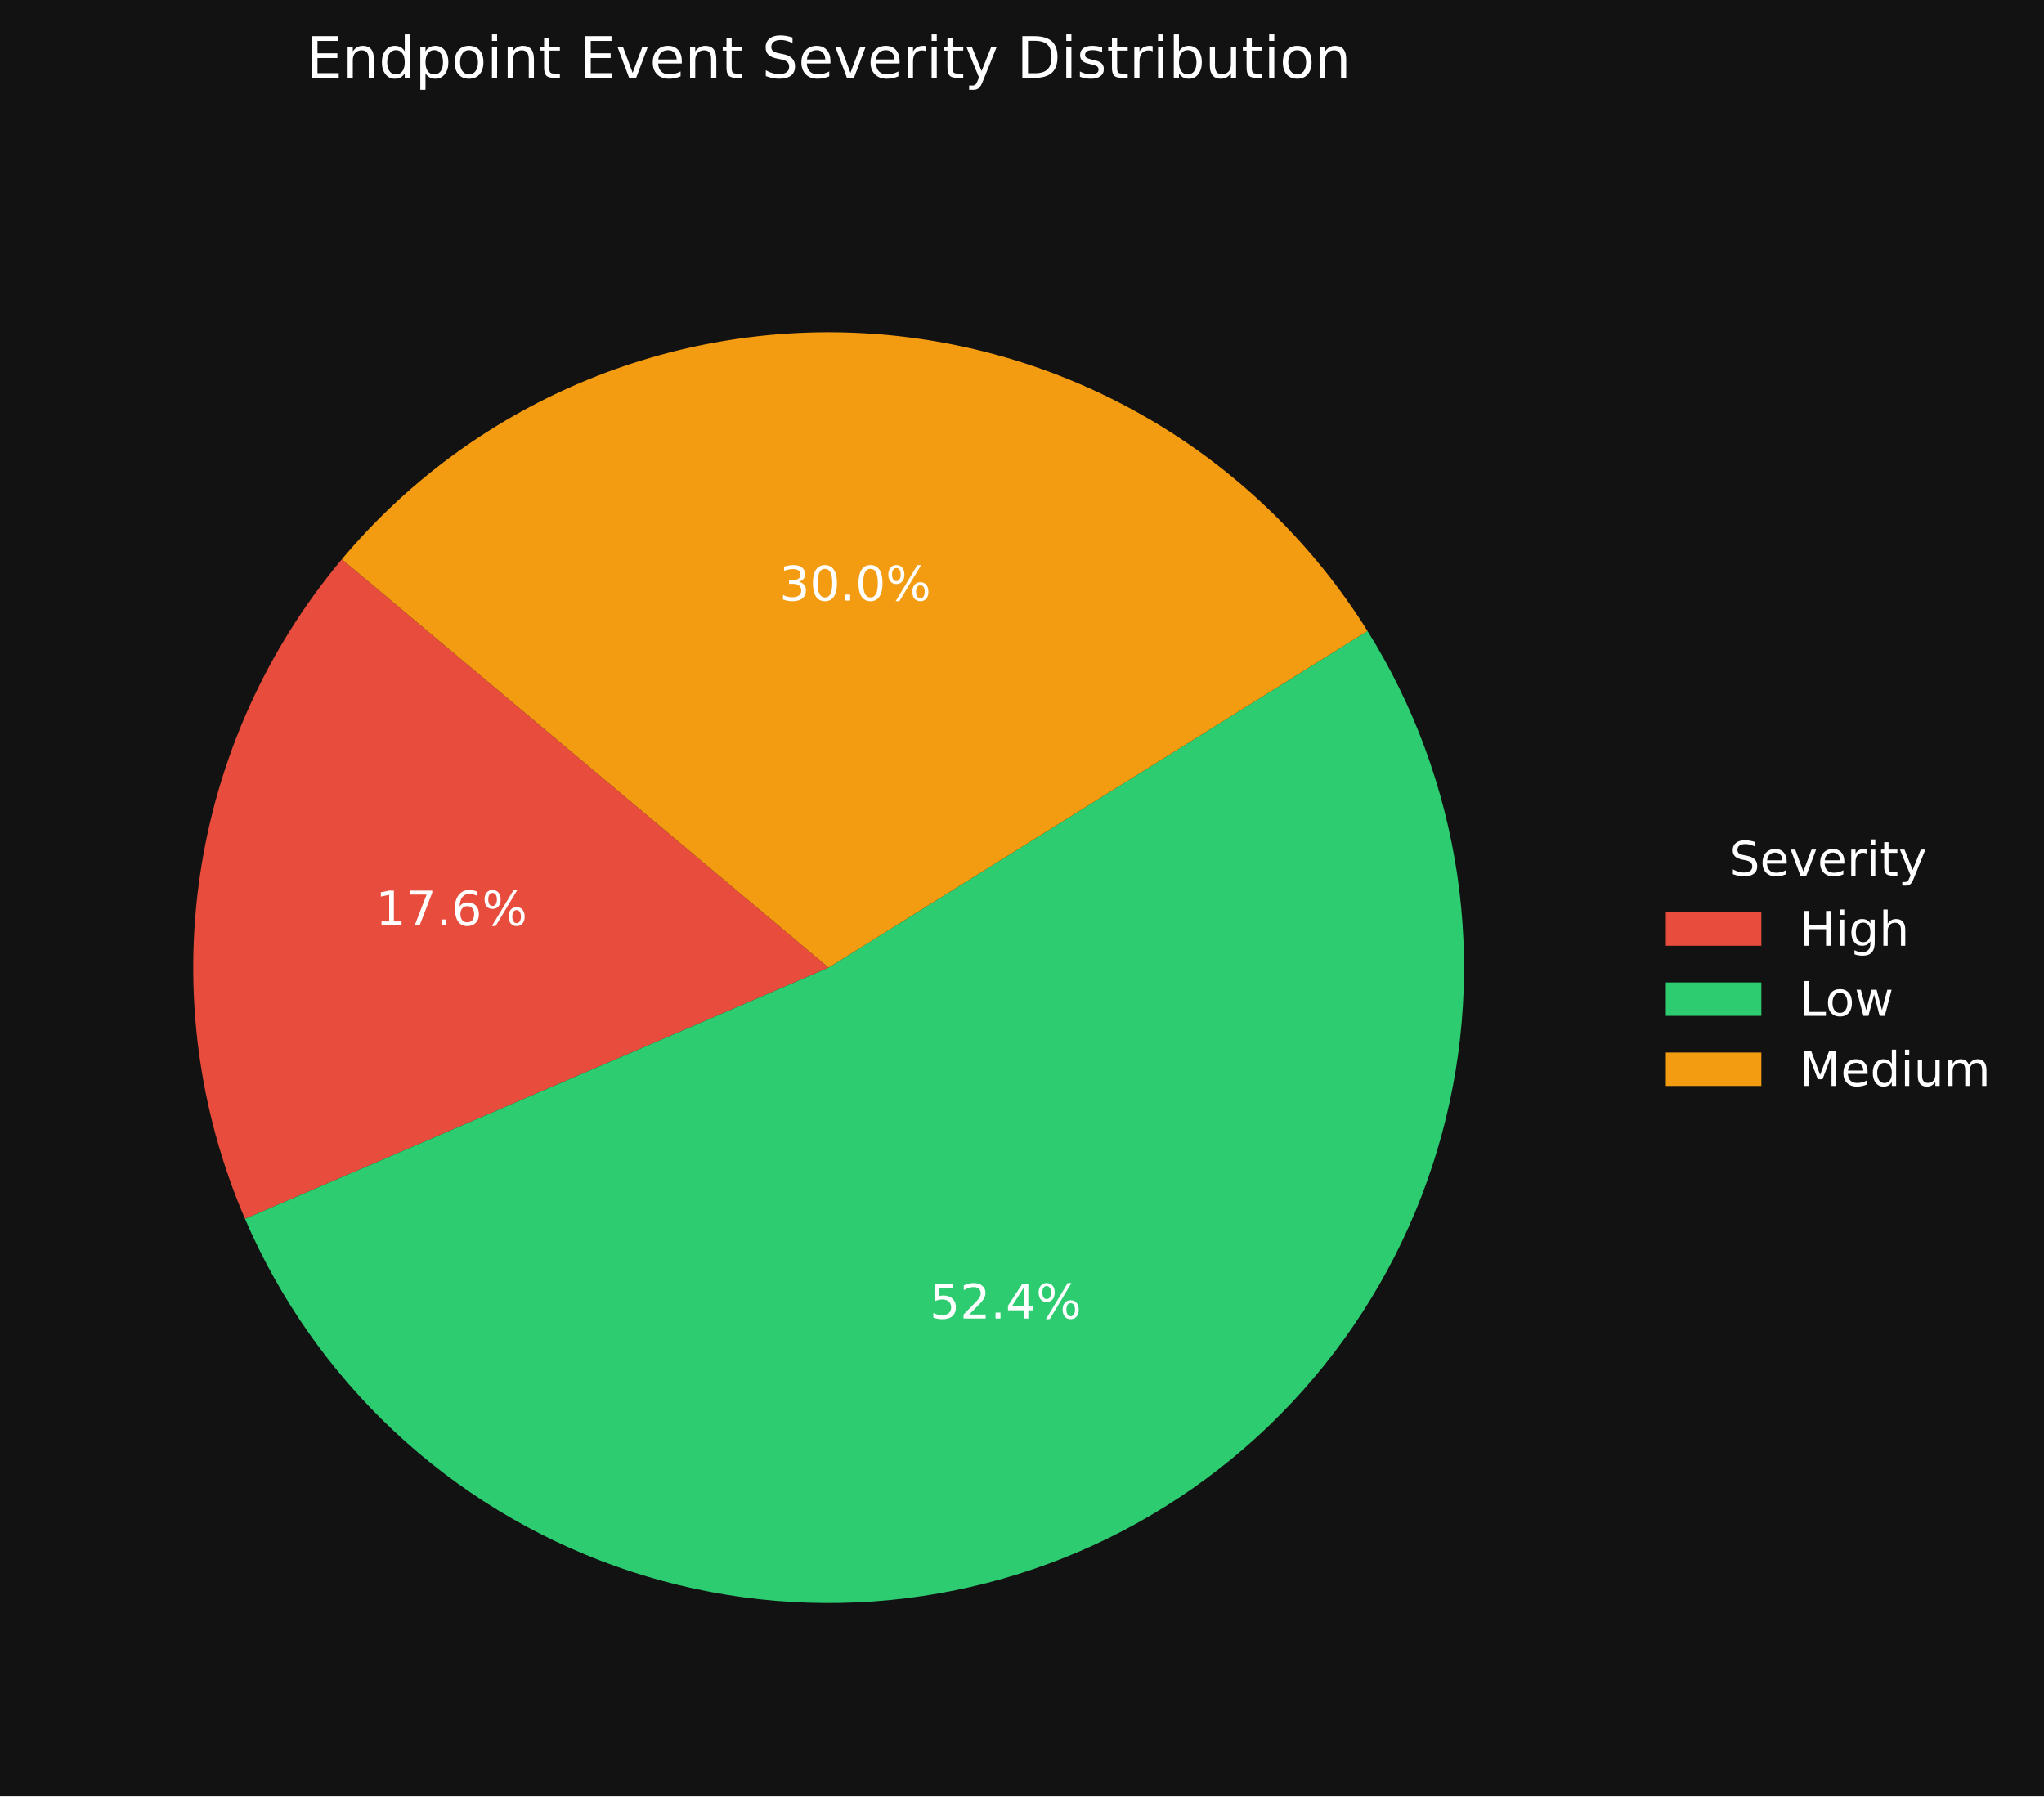
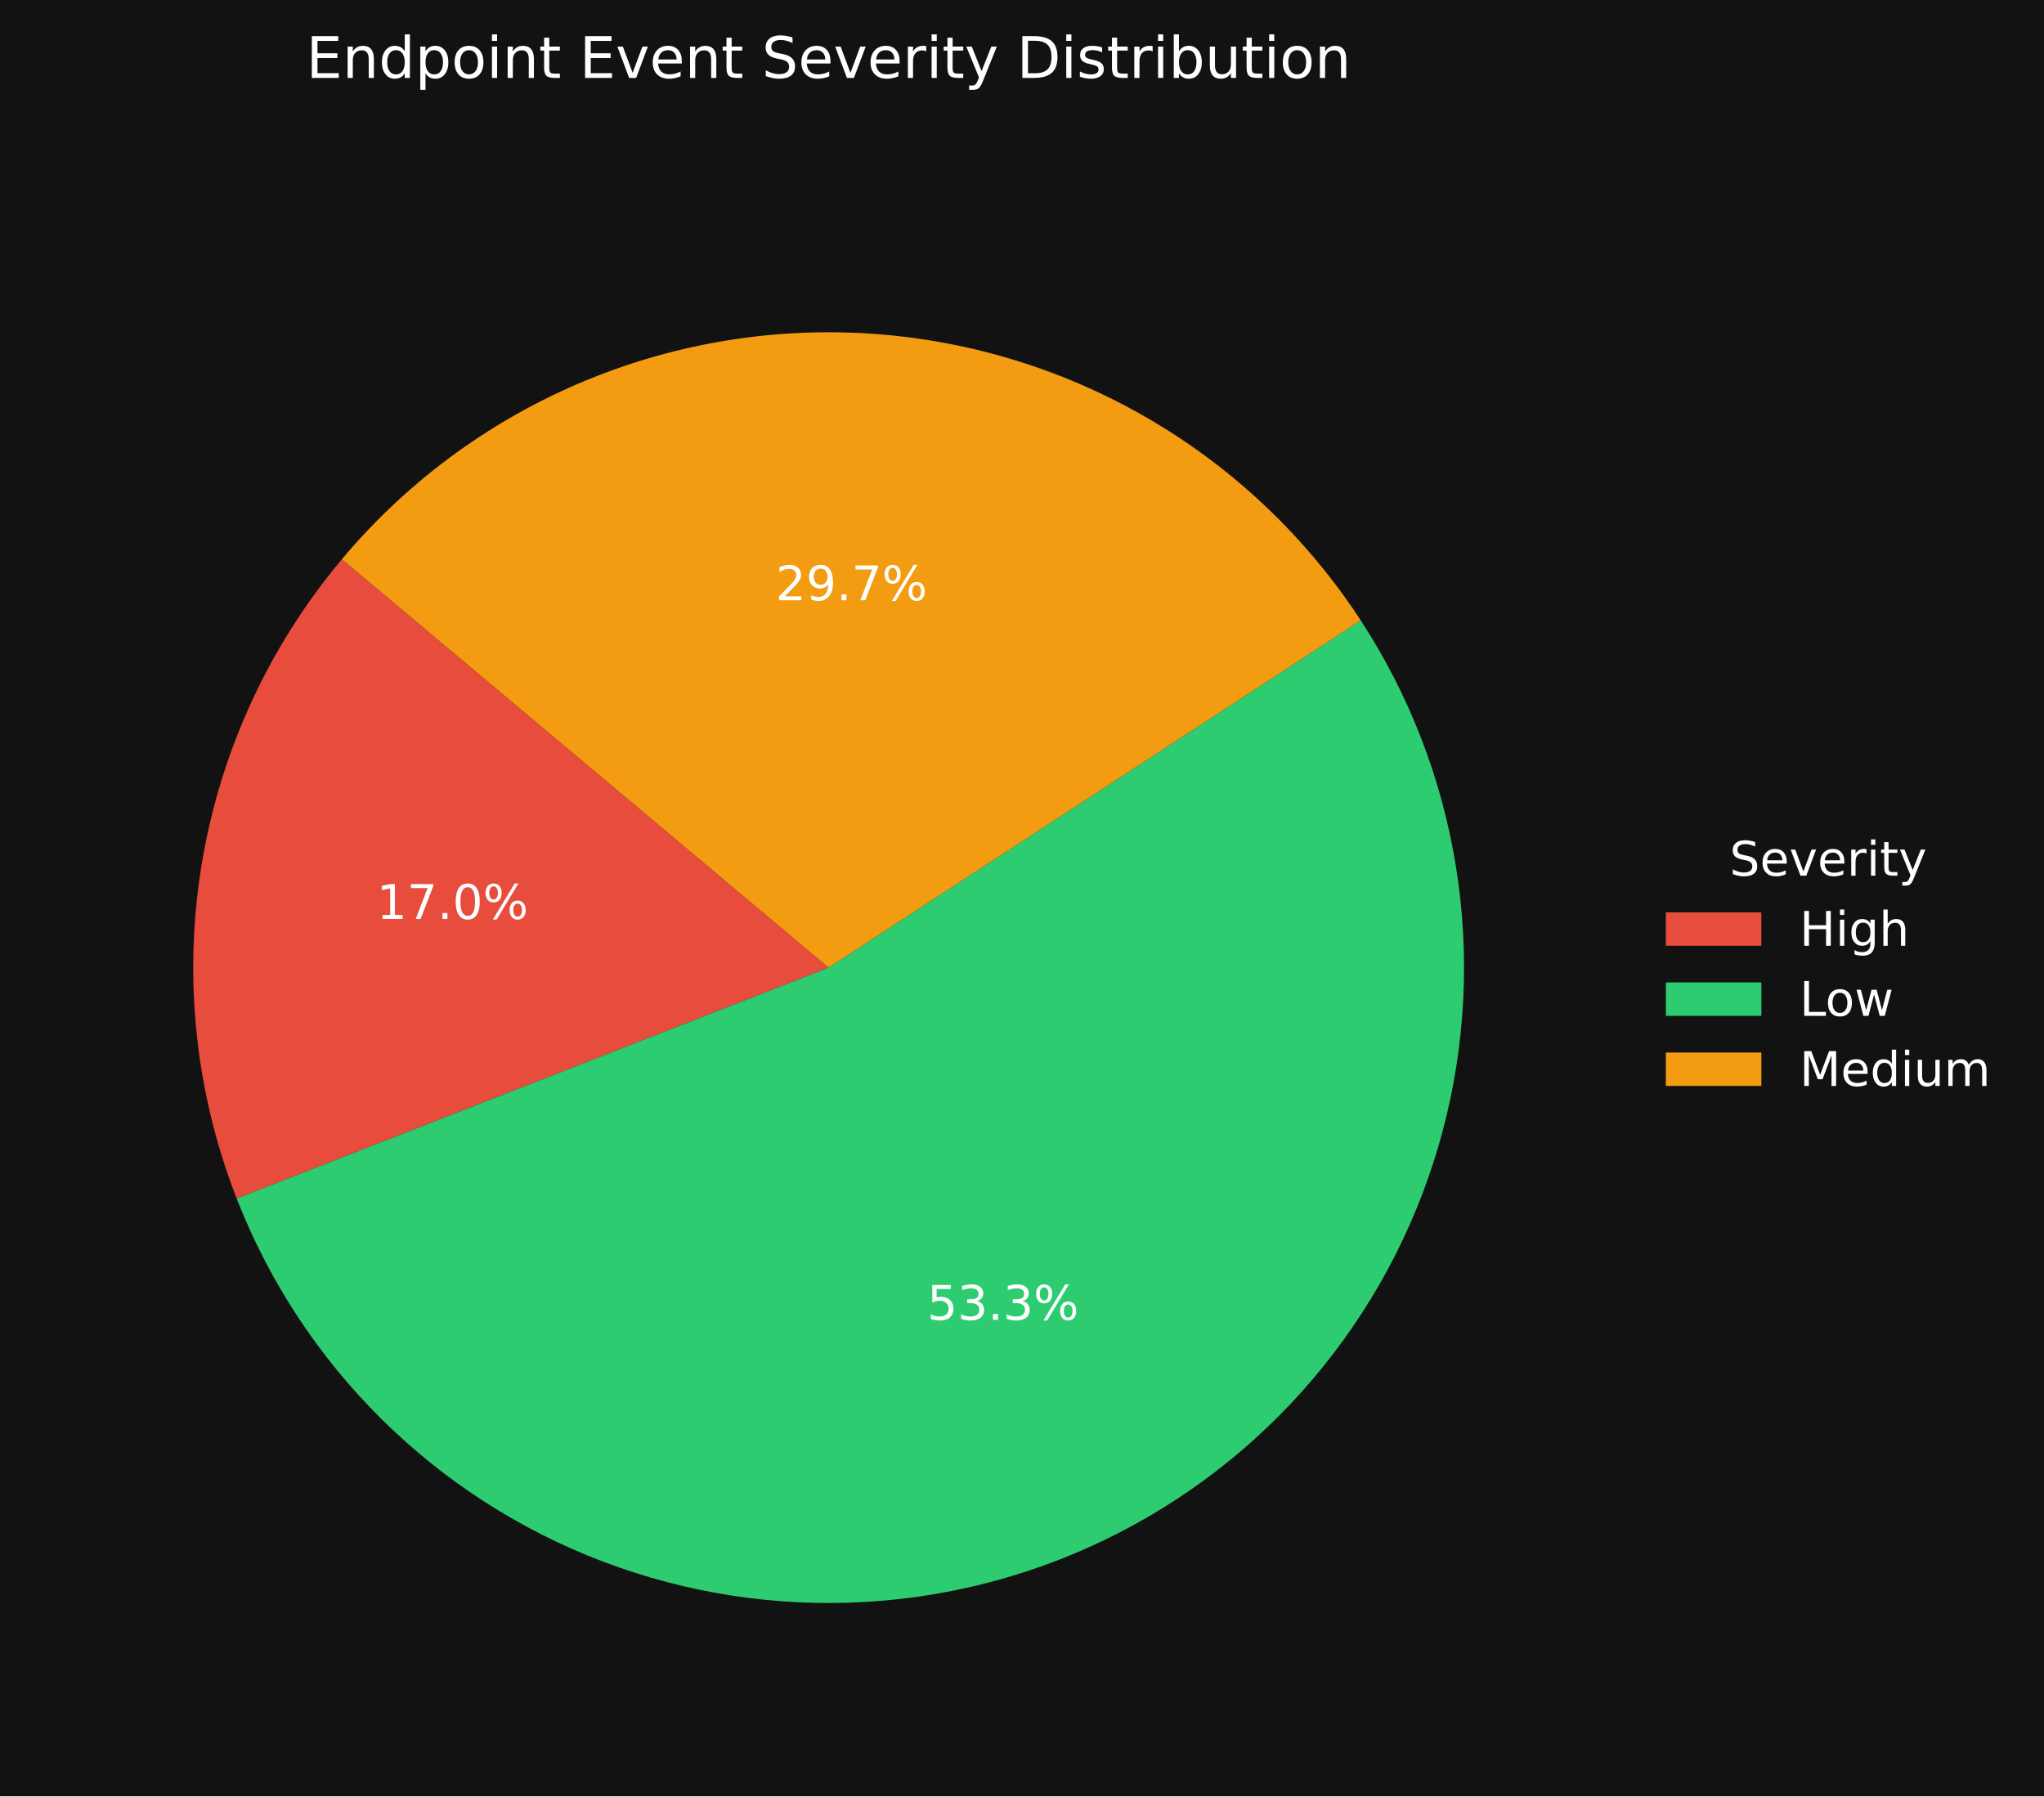
<svg xmlns="http://www.w3.org/2000/svg" xmlns:xlink="http://www.w3.org/1999/xlink" width="428.026pt" height="376.158pt" viewBox="0 0 428.026 376.158" version="1.1">
  <defs>
    <style type="text/css">*{stroke-linejoin: round; stroke-linecap: butt}</style>
  </defs>
  <g id="figure_1">
    <g id="patch_1">
      <path d="M 0 376.158  L 428.026 376.158  L 428.026 -0  L 0 -0  z " style="fill: #121212" />
    </g>
    <g id="axes_1">
      <g id="patch_2">
-         <path d="M 71.593 117.111  C 55.748 135.995 45.458 158.916 41.876 183.305  C 38.294 207.694 41.56 232.605 51.306 255.247  L 173.52 202.638  z " style="fill: #e74c3c" />
+         <path d="M 71.593 117.111  C 56.249 135.398 46.105 157.481 42.229 181.035  C 38.354 204.59 40.887 228.759 49.563 250.998  L 173.52 202.638  z " style="fill: #e74c3c" />
      </g>
      <g id="patch_3">
-         <path d="M 51.306 255.247  C 58.551 272.078 69.196 287.232 82.571 299.757  C 95.946 312.283 111.765 321.911 129.034 328.037  C 146.304 334.164 164.654 336.657 182.932 335.361  C 201.21 334.065 219.025 329.006 235.257 320.504  C 251.489 312.002 265.791 300.238 277.265 285.95  C 288.738 271.663 297.138 255.158 301.935 237.473  C 306.732 219.788 307.825 201.302 305.145 183.175  C 302.464 165.048 296.068 147.669 286.358 132.129  L 173.52 202.638  z " style="fill: #2ecc71" />
+         <path d="M 49.563 250.998  C 56.334 268.351 66.673 284.091 79.911 297.196  C 93.149 310.301 108.992 320.482 126.413 327.076  C 143.834 333.671 162.448 336.535 181.045 335.481  C 199.643 334.428 217.814 329.48 234.378 320.96  C 250.943 312.44 265.535 300.536 277.209 286.02  C 288.882 271.504 297.378 254.697 302.145 236.69  C 306.912 218.683 307.845 199.874 304.883 181.483  C 301.922 163.093 295.131 145.528 284.952 129.927  L 173.52 202.638  z " style="fill: #2ecc71" />
      </g>
      <g id="patch_4">
-         <path d="M 286.358 132.129  C 275.231 114.323 260.047 99.401 242.049 88.587  C 224.051 77.773 203.747 71.371 182.802 69.906  C 161.856 68.442 140.858 71.955 121.531 80.159  C 102.204 88.363 85.09 101.027 71.593 117.111  L 173.52 202.638  z " style="fill: #f39c12" />
+         <path d="M 284.952 129.927  C 273.598 112.528 258.326 98.027 240.362 87.59  C 222.398 77.153 202.237 71.067 181.498 69.822  C 160.76 68.576 140.015 72.204 120.93 80.416  C 101.846 88.628 84.948 101.196 71.593 117.111  L 173.52 202.638  z " style="fill: #f39c12" />
      </g>
      <g id="matplotlib.axis_1" />
      <g id="matplotlib.axis_2" />
      <g id="text_1">
-         <g style="fill: #ffffff" transform="translate(78.65006 193.7974) scale(0.1 -0.1)">
+         <g style="fill: #ffffff" transform="translate(78.86204 192.4359) scale(0.1 -0.1)">
          <defs>
            <path id="DejaVuSans-31" d="M 794 531  L 1825 531  L 1825 4091  L 703 3866  L 703 4441  L 1819 4666  L 2450 4666  L 2450 531  L 3481 531  L 3481 0  L 794 0  L 794 531  z " transform="scale(0.015625)" />
            <path id="DejaVuSans-37" d="M 525 4666  L 3525 4666  L 3525 4397  L 1831 0  L 1172 0  L 2766 4134  L 525 4134  L 525 4666  z " transform="scale(0.015625)" />
            <path id="DejaVuSans-2e" d="M 684 794  L 1344 794  L 1344 0  L 684 0  L 684 794  z " transform="scale(0.015625)" />
-             <path id="DejaVuSans-36" d="M 2113 2584  Q 1688 2584 1439 2293  Q 1191 2003 1191 1497  Q 1191 994 1439 701  Q 1688 409 2113 409  Q 2538 409 2786 701  Q 3034 994 3034 1497  Q 3034 2003 2786 2293  Q 2538 2584 2113 2584  z M 3366 4563  L 3366 3988  Q 3128 4100 2886 4159  Q 2644 4219 2406 4219  Q 1781 4219 1451 3797  Q 1122 3375 1075 2522  Q 1259 2794 1537 2939  Q 1816 3084 2150 3084  Q 2853 3084 3261 2657  Q 3669 2231 3669 1497  Q 3669 778 3244 343  Q 2819 -91 2113 -91  Q 1303 -91 875 529  Q 447 1150 447 2328  Q 447 3434 972 4092  Q 1497 4750 2381 4750  Q 2619 4750 2861 4703  Q 3103 4656 3366 4563  z " transform="scale(0.015625)" />
+             <path id="DejaVuSans-30" d="M 2034 4250  Q 1547 4250 1301 3770  Q 1056 3291 1056 2328  Q 1056 1369 1301 889  Q 1547 409 2034 409  Q 2525 409 2770 889  Q 3016 1369 3016 2328  Q 3016 3291 2770 3770  Q 2525 4250 2034 4250  z M 2034 4750  Q 2819 4750 3233 4129  Q 3647 3509 3647 2328  Q 3647 1150 3233 529  Q 2819 -91 2034 -91  Q 1250 -91 836 529  Q 422 1150 422 2328  Q 422 3509 836 4129  Q 1250 4750 2034 4750  z " transform="scale(0.015625)" />
            <path id="DejaVuSans-25" d="M 4653 2053  Q 4381 2053 4226 1822  Q 4072 1591 4072 1178  Q 4072 772 4226 539  Q 4381 306 4653 306  Q 4919 306 5073 539  Q 5228 772 5228 1178  Q 5228 1588 5073 1820  Q 4919 2053 4653 2053  z M 4653 2450  Q 5147 2450 5437 2106  Q 5728 1763 5728 1178  Q 5728 594 5436 251  Q 5144 -91 4653 -91  Q 4153 -91 3862 251  Q 3572 594 3572 1178  Q 3572 1766 3864 2108  Q 4156 2450 4653 2450  z M 1428 4353  Q 1159 4353 1004 4120  Q 850 3888 850 3481  Q 850 3069 1003 2837  Q 1156 2606 1428 2606  Q 1700 2606 1854 2837  Q 2009 3069 2009 3481  Q 2009 3884 1853 4118  Q 1697 4353 1428 4353  z M 4250 4750  L 4750 4750  L 1831 -91  L 1331 -91  L 4250 4750  z M 1428 4750  Q 1922 4750 2215 4408  Q 2509 4066 2509 3481  Q 2509 2891 2217 2550  Q 1925 2209 1428 2209  Q 931 2209 642 2551  Q 353 2894 353 3481  Q 353 4063 643 4406  Q 934 4750 1428 4750  z " transform="scale(0.015625)" />
          </defs>
          <use xlink:href="#DejaVuSans-31" />
          <use xlink:href="#DejaVuSans-37" transform="translate(63.62305 0)" />
          <use xlink:href="#DejaVuSans-2e" transform="translate(127.2461 0)" />
-           <use xlink:href="#DejaVuSans-36" transform="translate(159.0332 0)" />
+           <use xlink:href="#DejaVuSans-30" transform="translate(159.0332 0)" />
          <use xlink:href="#DejaVuSans-25" transform="translate(222.6562 0)" />
        </g>
      </g>
      <g id="text_2">
-         <g style="fill: #ffffff" transform="translate(194.6788 276.1171) scale(0.1 -0.1)">
+         <g style="fill: #ffffff" transform="translate(194.1514 276.3909) scale(0.1 -0.1)">
          <defs>
            <path id="DejaVuSans-35" d="M 691 4666  L 3169 4666  L 3169 4134  L 1269 4134  L 1269 2991  Q 1406 3038 1543 3061  Q 1681 3084 1819 3084  Q 2600 3084 3056 2656  Q 3513 2228 3513 1497  Q 3513 744 3044 326  Q 2575 -91 1722 -91  Q 1428 -91 1123 -41  Q 819 9 494 109  L 494 744  Q 775 591 1075 516  Q 1375 441 1709 441  Q 2250 441 2565 725  Q 2881 1009 2881 1497  Q 2881 1984 2565 2268  Q 2250 2553 1709 2553  Q 1456 2553 1204 2497  Q 953 2441 691 2322  L 691 4666  z " transform="scale(0.015625)" />
-             <path id="DejaVuSans-32" d="M 1228 531  L 3431 531  L 3431 0  L 469 0  L 469 531  Q 828 903 1448 1529  Q 2069 2156 2228 2338  Q 2531 2678 2651 2914  Q 2772 3150 2772 3378  Q 2772 3750 2511 3984  Q 2250 4219 1831 4219  Q 1534 4219 1204 4116  Q 875 4013 500 3803  L 500 4441  Q 881 4594 1212 4672  Q 1544 4750 1819 4750  Q 2544 4750 2975 4387  Q 3406 4025 3406 3419  Q 3406 3131 3298 2873  Q 3191 2616 2906 2266  Q 2828 2175 2409 1742  Q 1991 1309 1228 531  z " transform="scale(0.015625)" />
-             <path id="DejaVuSans-34" d="M 2419 4116  L 825 1625  L 2419 1625  L 2419 4116  z M 2253 4666  L 3047 4666  L 3047 1625  L 3713 1625  L 3713 1100  L 3047 1100  L 3047 0  L 2419 0  L 2419 1100  L 313 1100  L 313 1709  L 2253 4666  z " transform="scale(0.015625)" />
+             <path id="DejaVuSans-33" d="M 2597 2516  Q 3050 2419 3304 2112  Q 3559 1806 3559 1356  Q 3559 666 3084 287  Q 2609 -91 1734 -91  Q 1441 -91 1130 -33  Q 819 25 488 141  L 488 750  Q 750 597 1062 519  Q 1375 441 1716 441  Q 2309 441 2620 675  Q 2931 909 2931 1356  Q 2931 1769 2642 2001  Q 2353 2234 1838 2234  L 1294 2234  L 1294 2753  L 1863 2753  Q 2328 2753 2575 2939  Q 2822 3125 2822 3475  Q 2822 3834 2567 4026  Q 2313 4219 1838 4219  Q 1578 4219 1281 4162  Q 984 4106 628 3988  L 628 4550  Q 988 4650 1302 4700  Q 1616 4750 1894 4750  Q 2613 4750 3031 4423  Q 3450 4097 3450 3541  Q 3450 3153 3228 2886  Q 3006 2619 2597 2516  z " transform="scale(0.015625)" />
          </defs>
          <use xlink:href="#DejaVuSans-35" />
-           <use xlink:href="#DejaVuSans-32" transform="translate(63.62305 0)" />
+           <use xlink:href="#DejaVuSans-33" transform="translate(63.62305 0)" />
          <use xlink:href="#DejaVuSans-2e" transform="translate(127.2461 0)" />
-           <use xlink:href="#DejaVuSans-34" transform="translate(159.0332 0)" />
+           <use xlink:href="#DejaVuSans-33" transform="translate(159.0332 0)" />
          <use xlink:href="#DejaVuSans-25" transform="translate(222.6562 0)" />
        </g>
      </g>
      <g id="text_3">
-         <g style="fill: #ffffff" transform="translate(163.2053 125.7584) scale(0.1 -0.1)">
+         <g style="fill: #ffffff" transform="translate(162.4232 125.7075) scale(0.1 -0.1)">
          <defs>
-             <path id="DejaVuSans-33" d="M 2597 2516  Q 3050 2419 3304 2112  Q 3559 1806 3559 1356  Q 3559 666 3084 287  Q 2609 -91 1734 -91  Q 1441 -91 1130 -33  Q 819 25 488 141  L 488 750  Q 750 597 1062 519  Q 1375 441 1716 441  Q 2309 441 2620 675  Q 2931 909 2931 1356  Q 2931 1769 2642 2001  Q 2353 2234 1838 2234  L 1294 2234  L 1294 2753  L 1863 2753  Q 2328 2753 2575 2939  Q 2822 3125 2822 3475  Q 2822 3834 2567 4026  Q 2313 4219 1838 4219  Q 1578 4219 1281 4162  Q 984 4106 628 3988  L 628 4550  Q 988 4650 1302 4700  Q 1616 4750 1894 4750  Q 2613 4750 3031 4423  Q 3450 4097 3450 3541  Q 3450 3153 3228 2886  Q 3006 2619 2597 2516  z " transform="scale(0.015625)" />
-             <path id="DejaVuSans-30" d="M 2034 4250  Q 1547 4250 1301 3770  Q 1056 3291 1056 2328  Q 1056 1369 1301 889  Q 1547 409 2034 409  Q 2525 409 2770 889  Q 3016 1369 3016 2328  Q 3016 3291 2770 3770  Q 2525 4250 2034 4250  z M 2034 4750  Q 2819 4750 3233 4129  Q 3647 3509 3647 2328  Q 3647 1150 3233 529  Q 2819 -91 2034 -91  Q 1250 -91 836 529  Q 422 1150 422 2328  Q 422 3509 836 4129  Q 1250 4750 2034 4750  z " transform="scale(0.015625)" />
+             <path id="DejaVuSans-32" d="M 1228 531  L 3431 531  L 3431 0  L 469 0  L 469 531  Q 828 903 1448 1529  Q 2069 2156 2228 2338  Q 2531 2678 2651 2914  Q 2772 3150 2772 3378  Q 2772 3750 2511 3984  Q 2250 4219 1831 4219  Q 1534 4219 1204 4116  Q 875 4013 500 3803  L 500 4441  Q 881 4594 1212 4672  Q 1544 4750 1819 4750  Q 2544 4750 2975 4387  Q 3406 4025 3406 3419  Q 3406 3131 3298 2873  Q 3191 2616 2906 2266  Q 2828 2175 2409 1742  Q 1991 1309 1228 531  z " transform="scale(0.015625)" />
+             <path id="DejaVuSans-39" d="M 703 97  L 703 672  Q 941 559 1184 500  Q 1428 441 1663 441  Q 2288 441 2617 861  Q 2947 1281 2994 2138  Q 2813 1869 2534 1725  Q 2256 1581 1919 1581  Q 1219 1581 811 2004  Q 403 2428 403 3163  Q 403 3881 828 4315  Q 1253 4750 1959 4750  Q 2769 4750 3195 4129  Q 3622 3509 3622 2328  Q 3622 1225 3098 567  Q 2575 -91 1691 -91  Q 1453 -91 1209 -44  Q 966 3 703 97  z M 1959 2075  Q 2384 2075 2632 2365  Q 2881 2656 2881 3163  Q 2881 3666 2632 3958  Q 2384 4250 1959 4250  Q 1534 4250 1286 3958  Q 1038 3666 1038 3163  Q 1038 2656 1286 2365  Q 1534 2075 1959 2075  z " transform="scale(0.015625)" />
          </defs>
-           <use xlink:href="#DejaVuSans-33" />
-           <use xlink:href="#DejaVuSans-30" transform="translate(63.62305 0)" />
+           <use xlink:href="#DejaVuSans-32" />
+           <use xlink:href="#DejaVuSans-39" transform="translate(63.62305 0)" />
          <use xlink:href="#DejaVuSans-2e" transform="translate(127.2461 0)" />
-           <use xlink:href="#DejaVuSans-30" transform="translate(159.0332 0)" />
+           <use xlink:href="#DejaVuSans-37" transform="translate(159.0332 0)" />
          <use xlink:href="#DejaVuSans-25" transform="translate(222.6562 0)" />
        </g>
      </g>
      <g id="text_4">
        <g style="fill: #ffffff" transform="translate(64.12219 16.31812) scale(0.12 -0.12)">
          <defs>
            <path id="DejaVuSans-45" d="M 628 4666  L 3578 4666  L 3578 4134  L 1259 4134  L 1259 2753  L 3481 2753  L 3481 2222  L 1259 2222  L 1259 531  L 3634 531  L 3634 0  L 628 0  L 628 4666  z " transform="scale(0.015625)" />
            <path id="DejaVuSans-6e" d="M 3513 2113  L 3513 0  L 2938 0  L 2938 2094  Q 2938 2591 2744 2837  Q 2550 3084 2163 3084  Q 1697 3084 1428 2787  Q 1159 2491 1159 1978  L 1159 0  L 581 0  L 581 3500  L 1159 3500  L 1159 2956  Q 1366 3272 1645 3428  Q 1925 3584 2291 3584  Q 2894 3584 3203 3211  Q 3513 2838 3513 2113  z " transform="scale(0.015625)" />
            <path id="DejaVuSans-64" d="M 2906 2969  L 2906 4863  L 3481 4863  L 3481 0  L 2906 0  L 2906 525  Q 2725 213 2448 61  Q 2172 -91 1784 -91  Q 1150 -91 751 415  Q 353 922 353 1747  Q 353 2572 751 3078  Q 1150 3584 1784 3584  Q 2172 3584 2448 3432  Q 2725 3281 2906 2969  z M 947 1747  Q 947 1113 1208 752  Q 1469 391 1925 391  Q 2381 391 2643 752  Q 2906 1113 2906 1747  Q 2906 2381 2643 2742  Q 2381 3103 1925 3103  Q 1469 3103 1208 2742  Q 947 2381 947 1747  z " transform="scale(0.015625)" />
            <path id="DejaVuSans-70" d="M 1159 525  L 1159 -1331  L 581 -1331  L 581 3500  L 1159 3500  L 1159 2969  Q 1341 3281 1617 3432  Q 1894 3584 2278 3584  Q 2916 3584 3314 3078  Q 3713 2572 3713 1747  Q 3713 922 3314 415  Q 2916 -91 2278 -91  Q 1894 -91 1617 61  Q 1341 213 1159 525  z M 3116 1747  Q 3116 2381 2855 2742  Q 2594 3103 2138 3103  Q 1681 3103 1420 2742  Q 1159 2381 1159 1747  Q 1159 1113 1420 752  Q 1681 391 2138 391  Q 2594 391 2855 752  Q 3116 1113 3116 1747  z " transform="scale(0.015625)" />
            <path id="DejaVuSans-6f" d="M 1959 3097  Q 1497 3097 1228 2736  Q 959 2375 959 1747  Q 959 1119 1226 758  Q 1494 397 1959 397  Q 2419 397 2687 759  Q 2956 1122 2956 1747  Q 2956 2369 2687 2733  Q 2419 3097 1959 3097  z M 1959 3584  Q 2709 3584 3137 3096  Q 3566 2609 3566 1747  Q 3566 888 3137 398  Q 2709 -91 1959 -91  Q 1206 -91 779 398  Q 353 888 353 1747  Q 353 2609 779 3096  Q 1206 3584 1959 3584  z " transform="scale(0.015625)" />
            <path id="DejaVuSans-69" d="M 603 3500  L 1178 3500  L 1178 0  L 603 0  L 603 3500  z M 603 4863  L 1178 4863  L 1178 4134  L 603 4134  L 603 4863  z " transform="scale(0.015625)" />
            <path id="DejaVuSans-74" d="M 1172 4494  L 1172 3500  L 2356 3500  L 2356 3053  L 1172 3053  L 1172 1153  Q 1172 725 1289 603  Q 1406 481 1766 481  L 2356 481  L 2356 0  L 1766 0  Q 1100 0 847 248  Q 594 497 594 1153  L 594 3053  L 172 3053  L 172 3500  L 594 3500  L 594 4494  L 1172 4494  z " transform="scale(0.015625)" />
            <path id="DejaVuSans-20" transform="scale(0.015625)" />
            <path id="DejaVuSans-76" d="M 191 3500  L 800 3500  L 1894 563  L 2988 3500  L 3597 3500  L 2284 0  L 1503 0  L 191 3500  z " transform="scale(0.015625)" />
            <path id="DejaVuSans-65" d="M 3597 1894  L 3597 1613  L 953 1613  Q 991 1019 1311 708  Q 1631 397 2203 397  Q 2534 397 2845 478  Q 3156 559 3463 722  L 3463 178  Q 3153 47 2828 -22  Q 2503 -91 2169 -91  Q 1331 -91 842 396  Q 353 884 353 1716  Q 353 2575 817 3079  Q 1281 3584 2069 3584  Q 2775 3584 3186 3129  Q 3597 2675 3597 1894  z M 3022 2063  Q 3016 2534 2758 2815  Q 2500 3097 2075 3097  Q 1594 3097 1305 2825  Q 1016 2553 972 2059  L 3022 2063  z " transform="scale(0.015625)" />
            <path id="DejaVuSans-53" d="M 3425 4513  L 3425 3897  Q 3066 4069 2747 4153  Q 2428 4238 2131 4238  Q 1616 4238 1336 4038  Q 1056 3838 1056 3469  Q 1056 3159 1242 3001  Q 1428 2844 1947 2747  L 2328 2669  Q 3034 2534 3370 2195  Q 3706 1856 3706 1288  Q 3706 609 3251 259  Q 2797 -91 1919 -91  Q 1588 -91 1214 -16  Q 841 59 441 206  L 441 856  Q 825 641 1194 531  Q 1563 422 1919 422  Q 2459 422 2753 634  Q 3047 847 3047 1241  Q 3047 1584 2836 1778  Q 2625 1972 2144 2069  L 1759 2144  Q 1053 2284 737 2584  Q 422 2884 422 3419  Q 422 4038 858 4394  Q 1294 4750 2059 4750  Q 2388 4750 2728 4690  Q 3069 4631 3425 4513  z " transform="scale(0.015625)" />
            <path id="DejaVuSans-72" d="M 2631 2963  Q 2534 3019 2420 3045  Q 2306 3072 2169 3072  Q 1681 3072 1420 2755  Q 1159 2438 1159 1844  L 1159 0  L 581 0  L 581 3500  L 1159 3500  L 1159 2956  Q 1341 3275 1631 3429  Q 1922 3584 2338 3584  Q 2397 3584 2469 3576  Q 2541 3569 2628 3553  L 2631 2963  z " transform="scale(0.015625)" />
            <path id="DejaVuSans-79" d="M 2059 -325  Q 1816 -950 1584 -1140  Q 1353 -1331 966 -1331  L 506 -1331  L 506 -850  L 844 -850  Q 1081 -850 1212 -737  Q 1344 -625 1503 -206  L 1606 56  L 191 3500  L 800 3500  L 1894 763  L 2988 3500  L 3597 3500  L 2059 -325  z " transform="scale(0.015625)" />
            <path id="DejaVuSans-44" d="M 1259 4147  L 1259 519  L 2022 519  Q 2988 519 3436 956  Q 3884 1394 3884 2338  Q 3884 3275 3436 3711  Q 2988 4147 2022 4147  L 1259 4147  z M 628 4666  L 1925 4666  Q 3281 4666 3915 4102  Q 4550 3538 4550 2338  Q 4550 1131 3912 565  Q 3275 0 1925 0  L 628 0  L 628 4666  z " transform="scale(0.015625)" />
            <path id="DejaVuSans-73" d="M 2834 3397  L 2834 2853  Q 2591 2978 2328 3040  Q 2066 3103 1784 3103  Q 1356 3103 1142 2972  Q 928 2841 928 2578  Q 928 2378 1081 2264  Q 1234 2150 1697 2047  L 1894 2003  Q 2506 1872 2764 1633  Q 3022 1394 3022 966  Q 3022 478 2636 193  Q 2250 -91 1575 -91  Q 1294 -91 989 -36  Q 684 19 347 128  L 347 722  Q 666 556 975 473  Q 1284 391 1588 391  Q 1994 391 2212 530  Q 2431 669 2431 922  Q 2431 1156 2273 1281  Q 2116 1406 1581 1522  L 1381 1569  Q 847 1681 609 1914  Q 372 2147 372 2553  Q 372 3047 722 3315  Q 1072 3584 1716 3584  Q 2034 3584 2315 3537  Q 2597 3491 2834 3397  z " transform="scale(0.015625)" />
            <path id="DejaVuSans-62" d="M 3116 1747  Q 3116 2381 2855 2742  Q 2594 3103 2138 3103  Q 1681 3103 1420 2742  Q 1159 2381 1159 1747  Q 1159 1113 1420 752  Q 1681 391 2138 391  Q 2594 391 2855 752  Q 3116 1113 3116 1747  z M 1159 2969  Q 1341 3281 1617 3432  Q 1894 3584 2278 3584  Q 2916 3584 3314 3078  Q 3713 2572 3713 1747  Q 3713 922 3314 415  Q 2916 -91 2278 -91  Q 1894 -91 1617 61  Q 1341 213 1159 525  L 1159 0  L 581 0  L 581 4863  L 1159 4863  L 1159 2969  z " transform="scale(0.015625)" />
            <path id="DejaVuSans-75" d="M 544 1381  L 544 3500  L 1119 3500  L 1119 1403  Q 1119 906 1312 657  Q 1506 409 1894 409  Q 2359 409 2629 706  Q 2900 1003 2900 1516  L 2900 3500  L 3475 3500  L 3475 0  L 2900 0  L 2900 538  Q 2691 219 2414 64  Q 2138 -91 1772 -91  Q 1169 -91 856 284  Q 544 659 544 1381  z M 1991 3584  L 1991 3584  z " transform="scale(0.015625)" />
          </defs>
          <use xlink:href="#DejaVuSans-45" />
          <use xlink:href="#DejaVuSans-6e" transform="translate(63.18359 0)" />
          <use xlink:href="#DejaVuSans-64" transform="translate(126.5625 0)" />
          <use xlink:href="#DejaVuSans-70" transform="translate(190.0391 0)" />
          <use xlink:href="#DejaVuSans-6f" transform="translate(253.5156 0)" />
          <use xlink:href="#DejaVuSans-69" transform="translate(314.6973 0)" />
          <use xlink:href="#DejaVuSans-6e" transform="translate(342.4805 0)" />
          <use xlink:href="#DejaVuSans-74" transform="translate(405.8594 0)" />
          <use xlink:href="#DejaVuSans-20" transform="translate(445.0684 0)" />
          <use xlink:href="#DejaVuSans-45" transform="translate(476.8555 0)" />
          <use xlink:href="#DejaVuSans-76" transform="translate(540.0391 0)" />
          <use xlink:href="#DejaVuSans-65" transform="translate(599.2188 0)" />
          <use xlink:href="#DejaVuSans-6e" transform="translate(660.7422 0)" />
          <use xlink:href="#DejaVuSans-74" transform="translate(724.1211 0)" />
          <use xlink:href="#DejaVuSans-20" transform="translate(763.3301 0)" />
          <use xlink:href="#DejaVuSans-53" transform="translate(795.1172 0)" />
          <use xlink:href="#DejaVuSans-65" transform="translate(858.5938 0)" />
          <use xlink:href="#DejaVuSans-76" transform="translate(920.1172 0)" />
          <use xlink:href="#DejaVuSans-65" transform="translate(979.2969 0)" />
          <use xlink:href="#DejaVuSans-72" transform="translate(1040.82 0)" />
          <use xlink:href="#DejaVuSans-69" transform="translate(1081.934 0)" />
          <use xlink:href="#DejaVuSans-74" transform="translate(1109.717 0)" />
          <use xlink:href="#DejaVuSans-79" transform="translate(1148.926 0)" />
          <use xlink:href="#DejaVuSans-20" transform="translate(1208.105 0)" />
          <use xlink:href="#DejaVuSans-44" transform="translate(1239.893 0)" />
          <use xlink:href="#DejaVuSans-69" transform="translate(1316.895 0)" />
          <use xlink:href="#DejaVuSans-73" transform="translate(1344.678 0)" />
          <use xlink:href="#DejaVuSans-74" transform="translate(1396.777 0)" />
          <use xlink:href="#DejaVuSans-72" transform="translate(1435.986 0)" />
          <use xlink:href="#DejaVuSans-69" transform="translate(1477.1 0)" />
          <use xlink:href="#DejaVuSans-62" transform="translate(1504.883 0)" />
          <use xlink:href="#DejaVuSans-75" transform="translate(1568.359 0)" />
          <use xlink:href="#DejaVuSans-74" transform="translate(1631.738 0)" />
          <use xlink:href="#DejaVuSans-69" transform="translate(1670.947 0)" />
          <use xlink:href="#DejaVuSans-6f" transform="translate(1698.73 0)" />
          <use xlink:href="#DejaVuSans-6e" transform="translate(1759.912 0)" />
        </g>
      </g>
      <g id="legend_1">
        <g id="text_5">
          <g style="fill: #ffffff" transform="translate(362.1822 183.3803) scale(0.1 -0.1)">
            <use xlink:href="#DejaVuSans-53" />
            <use xlink:href="#DejaVuSans-65" transform="translate(63.47656 0)" />
            <use xlink:href="#DejaVuSans-76" transform="translate(125 0)" />
            <use xlink:href="#DejaVuSans-65" transform="translate(184.1797 0)" />
            <use xlink:href="#DejaVuSans-72" transform="translate(245.7031 0)" />
            <use xlink:href="#DejaVuSans-69" transform="translate(286.8164 0)" />
            <use xlink:href="#DejaVuSans-74" transform="translate(314.5996 0)" />
            <use xlink:href="#DejaVuSans-79" transform="translate(353.8086 0)" />
          </g>
        </g>
        <g id="patch_5">
          <path d="M 348.84 198.058  L 368.84 198.058  L 368.84 191.058  L 348.84 191.058  z " style="fill: #e74c3c" />
        </g>
        <g id="text_6">
          <g style="fill: #ffffff" transform="translate(376.84 198.0584) scale(0.1 -0.1)">
            <defs>
              <path id="DejaVuSans-48" d="M 628 4666  L 1259 4666  L 1259 2753  L 3553 2753  L 3553 4666  L 4184 4666  L 4184 0  L 3553 0  L 3553 2222  L 1259 2222  L 1259 0  L 628 0  L 628 4666  z " transform="scale(0.015625)" />
              <path id="DejaVuSans-67" d="M 2906 1791  Q 2906 2416 2648 2759  Q 2391 3103 1925 3103  Q 1463 3103 1205 2759  Q 947 2416 947 1791  Q 947 1169 1205 825  Q 1463 481 1925 481  Q 2391 481 2648 825  Q 2906 1169 2906 1791  z M 3481 434  Q 3481 -459 3084 -895  Q 2688 -1331 1869 -1331  Q 1566 -1331 1297 -1286  Q 1028 -1241 775 -1147  L 775 -588  Q 1028 -725 1275 -790  Q 1522 -856 1778 -856  Q 2344 -856 2625 -561  Q 2906 -266 2906 331  L 2906 616  Q 2728 306 2450 153  Q 2172 0 1784 0  Q 1141 0 747 490  Q 353 981 353 1791  Q 353 2603 747 3093  Q 1141 3584 1784 3584  Q 2172 3584 2450 3431  Q 2728 3278 2906 2969  L 2906 3500  L 3481 3500  L 3481 434  z " transform="scale(0.015625)" />
              <path id="DejaVuSans-68" d="M 3513 2113  L 3513 0  L 2938 0  L 2938 2094  Q 2938 2591 2744 2837  Q 2550 3084 2163 3084  Q 1697 3084 1428 2787  Q 1159 2491 1159 1978  L 1159 0  L 581 0  L 581 4863  L 1159 4863  L 1159 2956  Q 1366 3272 1645 3428  Q 1925 3584 2291 3584  Q 2894 3584 3203 3211  Q 3513 2838 3513 2113  z " transform="scale(0.015625)" />
            </defs>
            <use xlink:href="#DejaVuSans-48" />
            <use xlink:href="#DejaVuSans-69" transform="translate(75.19531 0)" />
            <use xlink:href="#DejaVuSans-67" transform="translate(102.9785 0)" />
            <use xlink:href="#DejaVuSans-68" transform="translate(166.4551 0)" />
          </g>
        </g>
        <g id="patch_6">
          <path d="M 348.84 212.737  L 368.84 212.737  L 368.84 205.737  L 348.84 205.737  z " style="fill: #2ecc71" />
        </g>
        <g id="text_7">
          <g style="fill: #ffffff" transform="translate(376.84 212.7366) scale(0.1 -0.1)">
            <defs>
              <path id="DejaVuSans-4c" d="M 628 4666  L 1259 4666  L 1259 531  L 3531 531  L 3531 0  L 628 0  L 628 4666  z " transform="scale(0.015625)" />
              <path id="DejaVuSans-77" d="M 269 3500  L 844 3500  L 1563 769  L 2278 3500  L 2956 3500  L 3675 769  L 4391 3500  L 4966 3500  L 4050 0  L 3372 0  L 2619 2869  L 1863 0  L 1184 0  L 269 3500  z " transform="scale(0.015625)" />
            </defs>
            <use xlink:href="#DejaVuSans-4c" />
            <use xlink:href="#DejaVuSans-6f" transform="translate(53.96289 0)" />
            <use xlink:href="#DejaVuSans-77" transform="translate(115.1445 0)" />
          </g>
        </g>
        <g id="patch_7">
          <path d="M 348.84 227.415  L 368.84 227.415  L 368.84 220.415  L 348.84 220.415  z " style="fill: #f39c12" />
        </g>
        <g id="text_8">
          <g style="fill: #ffffff" transform="translate(376.84 227.4147) scale(0.1 -0.1)">
            <defs>
              <path id="DejaVuSans-4d" d="M 628 4666  L 1569 4666  L 2759 1491  L 3956 4666  L 4897 4666  L 4897 0  L 4281 0  L 4281 4097  L 3078 897  L 2444 897  L 1241 4097  L 1241 0  L 628 0  L 628 4666  z " transform="scale(0.015625)" />
              <path id="DejaVuSans-6d" d="M 3328 2828  Q 3544 3216 3844 3400  Q 4144 3584 4550 3584  Q 5097 3584 5394 3201  Q 5691 2819 5691 2113  L 5691 0  L 5113 0  L 5113 2094  Q 5113 2597 4934 2840  Q 4756 3084 4391 3084  Q 3944 3084 3684 2787  Q 3425 2491 3425 1978  L 3425 0  L 2847 0  L 2847 2094  Q 2847 2600 2669 2842  Q 2491 3084 2119 3084  Q 1678 3084 1418 2786  Q 1159 2488 1159 1978  L 1159 0  L 581 0  L 581 3500  L 1159 3500  L 1159 2956  Q 1356 3278 1631 3431  Q 1906 3584 2284 3584  Q 2666 3584 2933 3390  Q 3200 3197 3328 2828  z " transform="scale(0.015625)" />
            </defs>
            <use xlink:href="#DejaVuSans-4d" />
            <use xlink:href="#DejaVuSans-65" transform="translate(86.2793 0)" />
            <use xlink:href="#DejaVuSans-64" transform="translate(147.8027 0)" />
            <use xlink:href="#DejaVuSans-69" transform="translate(211.2793 0)" />
            <use xlink:href="#DejaVuSans-75" transform="translate(239.0625 0)" />
            <use xlink:href="#DejaVuSans-6d" transform="translate(302.4414 0)" />
          </g>
        </g>
      </g>
    </g>
  </g>
</svg>
